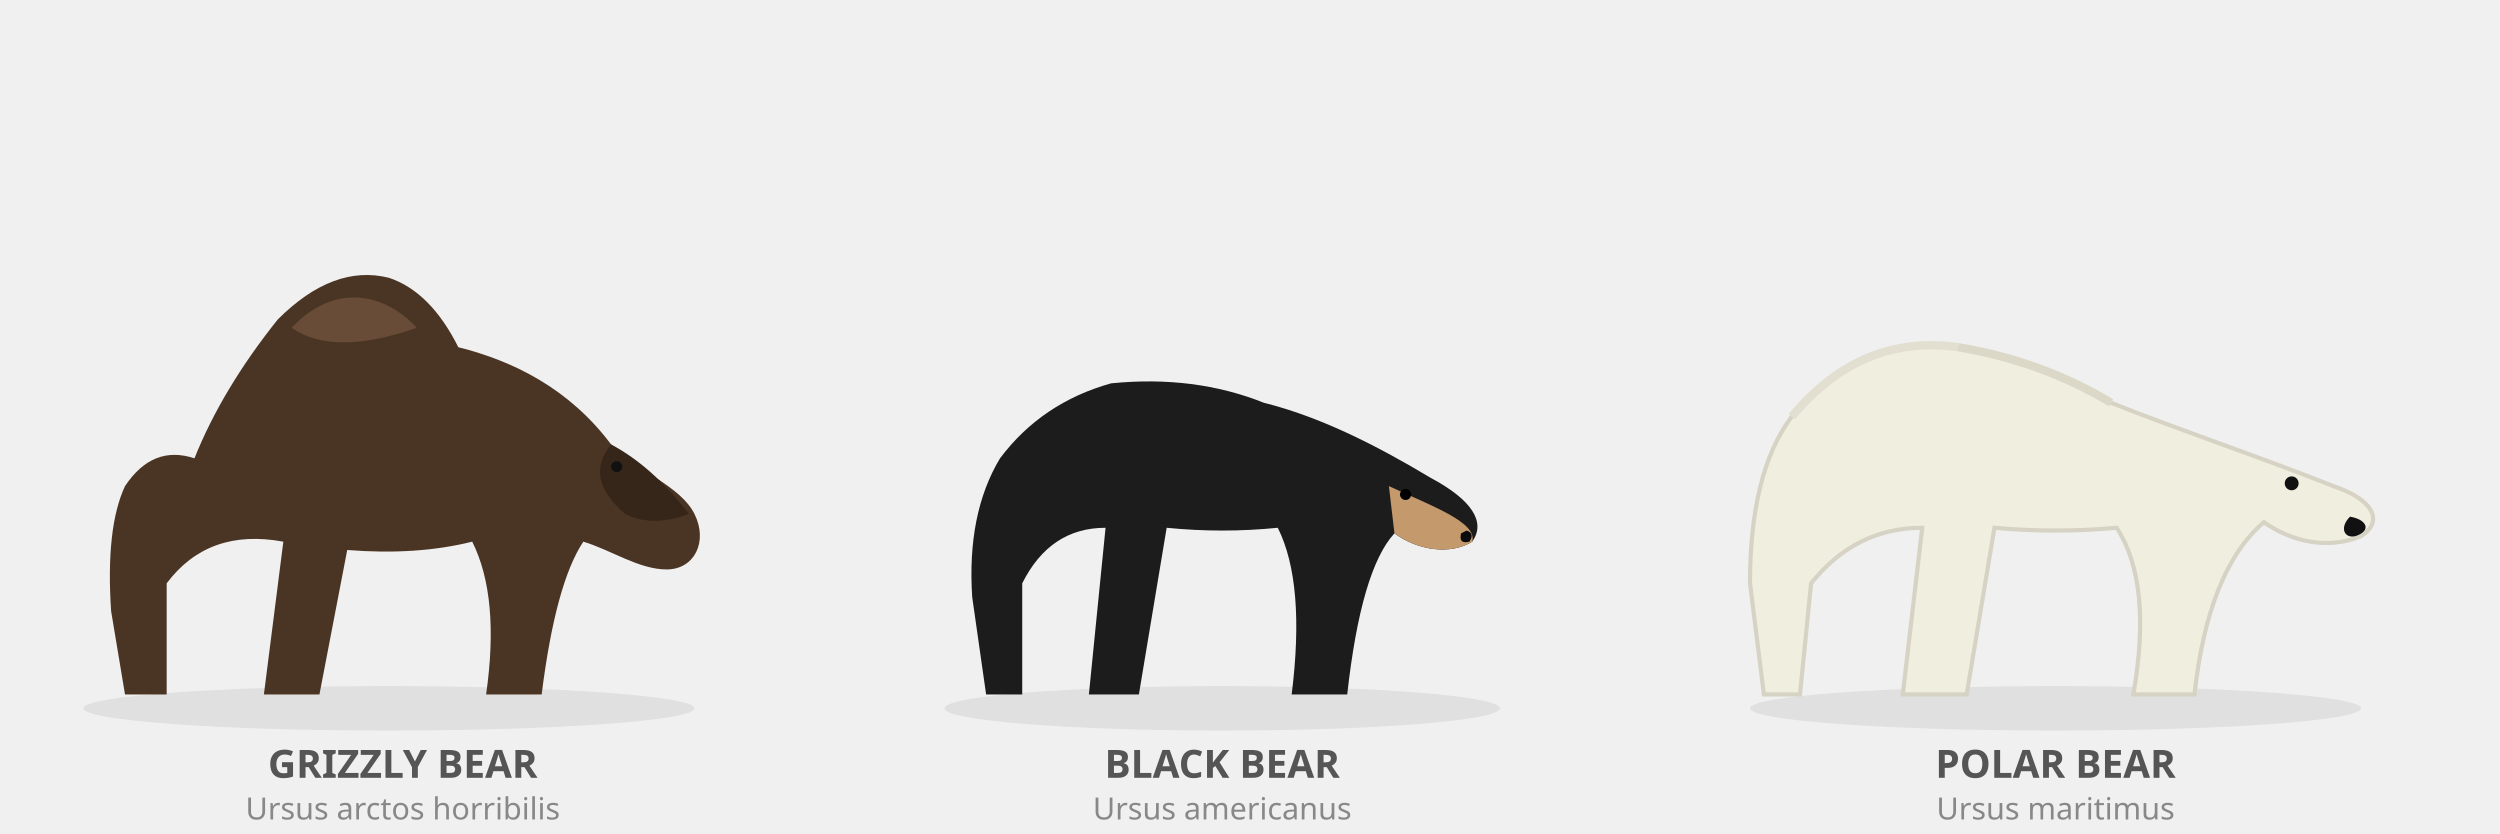
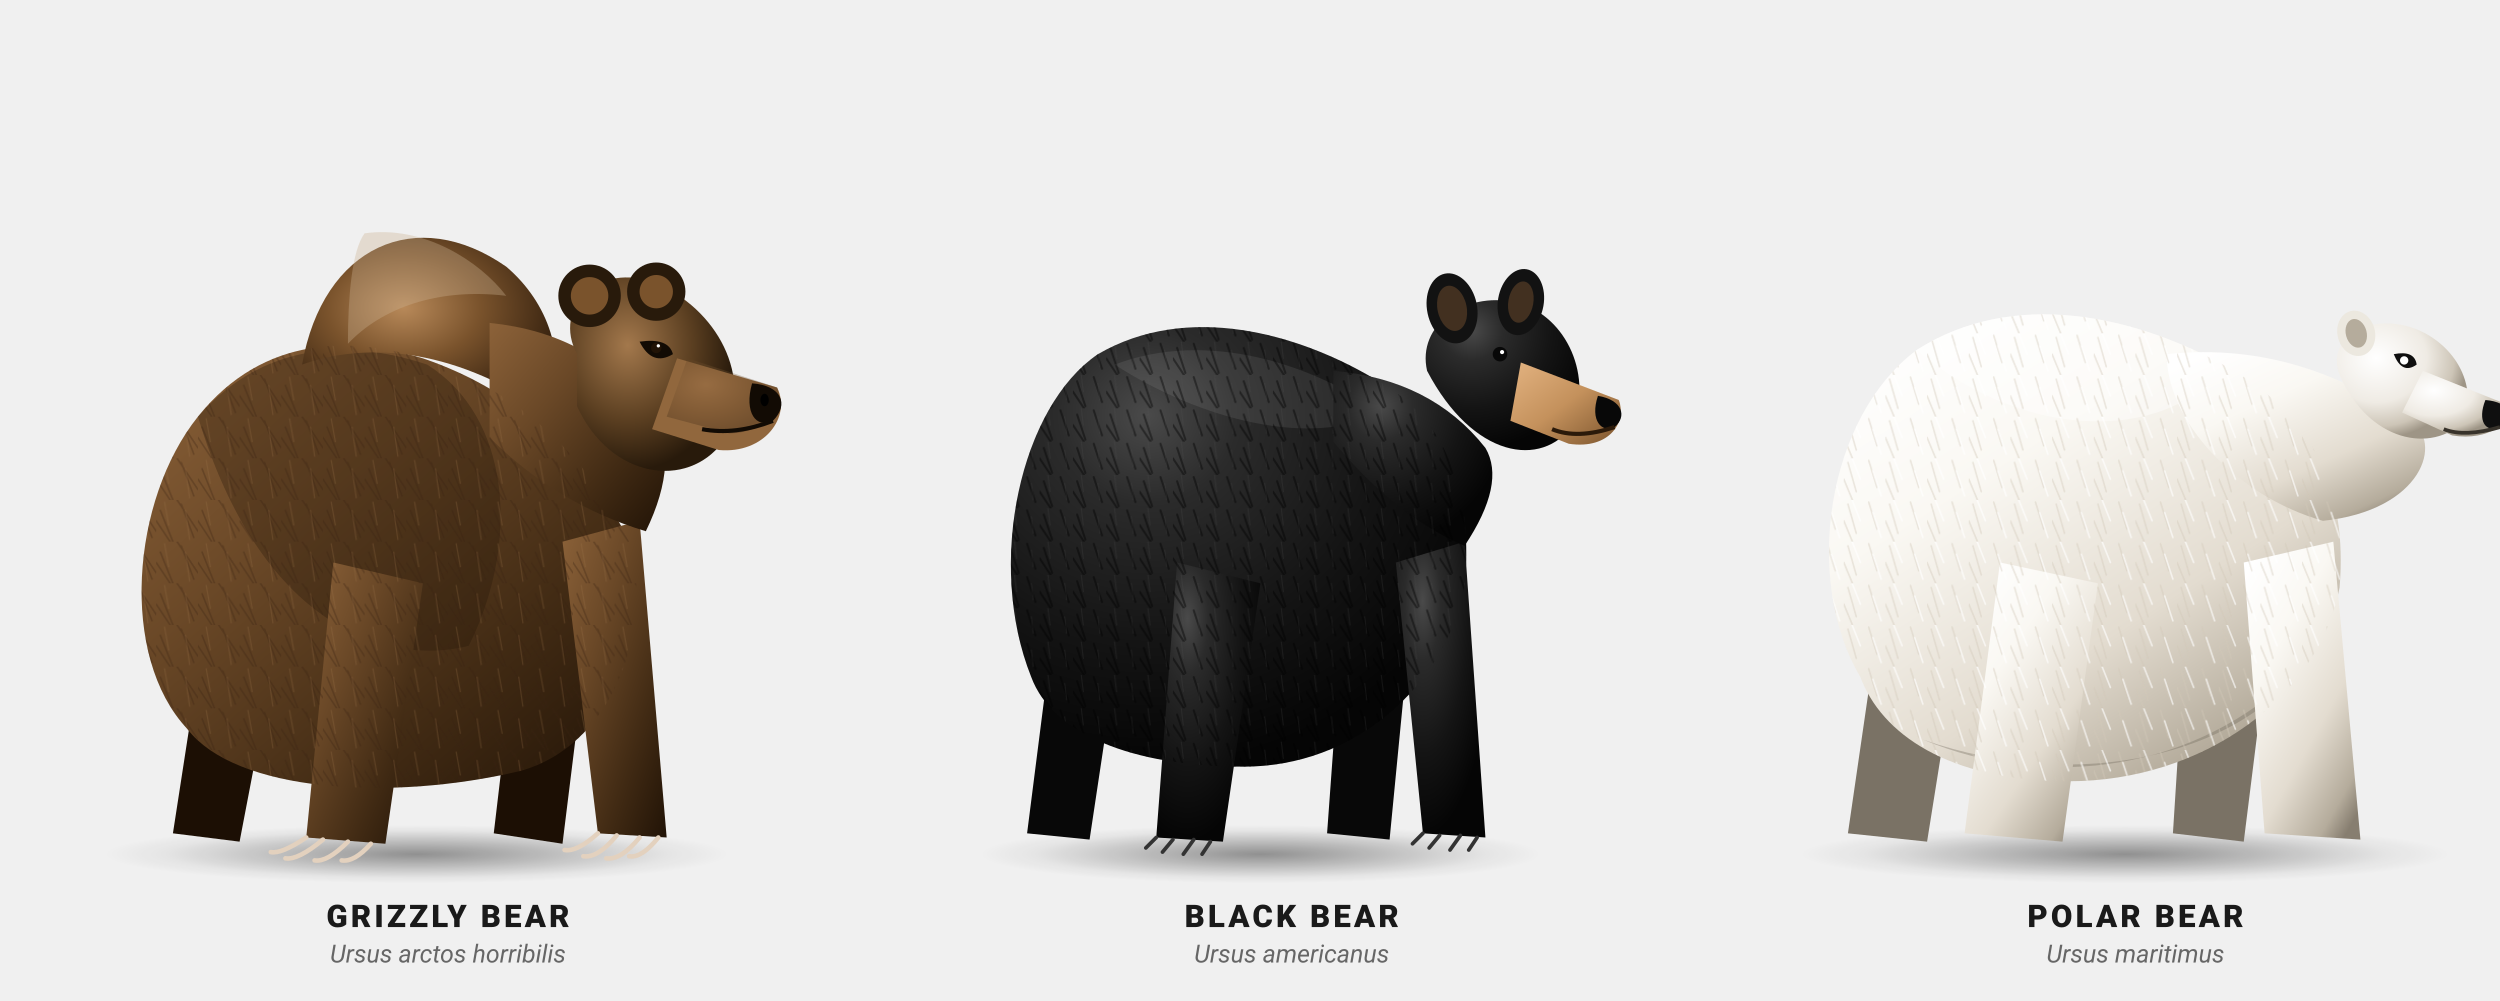
- <svg xmlns="http://www.w3.org/2000/svg" viewBox="0 0 900 300" width="100%" height="auto">
+ <svg xmlns="http://www.w3.org/2000/svg" viewBox="0 0 1200 480" width="100%" height="auto">
+   <defs>
+     <radialGradient id="shadow" cx="50%" cy="50%" r="50%">
+       <stop offset="0%" stop-color="#000000" stop-opacity="0.4" />
+       <stop offset="80%" stop-color="#000000" stop-opacity="0.05" />
+       <stop offset="100%" stop-color="#000000" stop-opacity="0" />
+     </radialGradient>
+     <pattern id="grizzlyFurPattern" width="20" height="20" patternUnits="userSpaceOnUse">
+       <path d="M2,5 L8,20 M12,2 L18,18 M0,10 L10,25 M10,0 L20,15" stroke="#3A2312" stroke-width="0.8" stroke-linecap="round" opacity="0.3" />
+       <path d="M4,1 L6,12 M14,5 L16,19" stroke="#9A7249" stroke-width="0.6" stroke-linecap="round" opacity="0.25" />
+     </pattern>
+     <pattern id="blackFurPattern" width="16" height="16" patternUnits="userSpaceOnUse">
+       <path d="M2,3 L6,15 M10,1 L14,13 M0,8 L8,20" stroke="#000000" stroke-width="1" stroke-linecap="round" opacity="0.4" />
+       <path d="M4,0 L5,8 M12,4 L13,12" stroke="#555555" stroke-width="0.5" stroke-linecap="round" opacity="0.2" />
+     </pattern>
+     <pattern id="polarFurPattern" width="20" height="20" patternUnits="userSpaceOnUse">
+       <path d="M2,2 L6,16 M12,1 L16,14 M0,10 L5,22" stroke="#D1C8B8" stroke-width="0.8" stroke-linecap="round" opacity="0.4" />
+       <path d="M4,0 L8,10 M14,6 L18,18" stroke="#FFFFFF" stroke-width="0.8" stroke-linecap="round" opacity="0.6" />
+     </pattern>
+     <linearGradient id="grizzlyBody" x1="0%" y1="0%" x2="100%" y2="100%">
+       <stop offset="0%" stop-color="#8C6239" />
+       <stop offset="35%" stop-color="#6A4827" />
+       <stop offset="70%" stop-color="#422B14" />
+       <stop offset="100%" stop-color="#211306" />
+     </linearGradient>
+     <radialGradient id="grizzlyHump" cx="40%" cy="40%" r="60%">
+       <stop offset="0%" stop-color="#B88959" />
+       <stop offset="50%" stop-color="#7A532C" />
+       <stop offset="100%" stop-color="#3B2511" />
+     </radialGradient>
+     <radialGradient id="grizzlyFace" cx="35%" cy="35%" r="65%">
+       <stop offset="0%" stop-color="#A3784C" />
+       <stop offset="60%" stop-color="#5B3F21" />
+       <stop offset="100%" stop-color="#281A0B" />
+     </radialGradient>
+     <radialGradient id="blackBody" cx="30%" cy="20%" r="80%">
+       <stop offset="0%" stop-color="#4A4A4A" />
+       <stop offset="25%" stop-color="#2B2B2B" />
+       <stop offset="65%" stop-color="#141414" />
+       <stop offset="100%" stop-color="#050505" />
+     </radialGradient>
+     <linearGradient id="blackMuzzle" x1="0%" y1="0%" x2="100%" y2="100%">
+       <stop offset="0%" stop-color="#E3B381" />
+       <stop offset="50%" stop-color="#C4915C" />
+       <stop offset="100%" stop-color="#7A532C" />
+     </linearGradient>
+     <linearGradient id="polarBody" x1="15%" y1="0%" x2="85%" y2="100%">
+       <stop offset="0%" stop-color="#FFFFFF" />
+       <stop offset="30%" stop-color="#FAF8F3" />
+       <stop offset="65%" stop-color="#E3DCD0" />
+       <stop offset="90%" stop-color="#B5AC9C" />
+       <stop offset="100%" stop-color="#877E70" />
+     </linearGradient>
+     <radialGradient id="polarHead" cx="30%" cy="30%" r="70%">
+       <stop offset="0%" stop-color="#FFFFFF" />
+       <stop offset="55%" stop-color="#EFEBE4" />
+       <stop offset="85%" stop-color="#CDC5B7" />
+       <stop offset="100%" stop-color="#9E9586" />
+     </radialGradient>
+   </defs>
  <style>
-     .label { font-family: sans-serif; font-weight: bold; font-size: 14px; fill: #555; text-anchor: middle; }
-     .sublabel { font-family: sans-serif; font-size: 11px; fill: #888; text-anchor: middle; }
+     .label-title { font-family: 'Segoe UI', -apple-system, Roboto, sans-serif; font-weight: 800; font-size: 15px; fill: #1a1a1a; text-anchor: middle; letter-spacing: 1.5px; }
+     .label-sub { font-family: 'Segoe UI', -apple-system, Roboto, sans-serif; font-style: italic; font-size: 12px; fill: #666666; text-anchor: middle; }
  </style>
-   <g transform="translate(10, 20)">
-     <ellipse cx="130" cy="235" rx="110" ry="8" fill="#e0e0e0" />
-     <path d="M 35 230 L 30 200 Q 28 170 35 155 Q 45 140 60 145 Q 70 120 90 95 Q 110 75 130 80 Q 145 85 155 105 C 175 110 195 120 210 140 C 220 150 235 155 240 165 C 245 175 240 185 230 185 C 220 185 210 178 200 175 Q 190 190 185 230 L 165 230 Q 170 195 160 175 Q 140 180 115 178 L 105 230 L 85 230 L 92 175 Q 65 170 50 190 L 50 230 Z" fill="#4a3525" />
-     <path d="M 95 98 C 110 82 128 85 140 98 C 120 105 105 105 95 98 Z" fill="#684c37" />
-     <path d="M 210 140 Q 225 148 238 165 Q 225 170 215 165 Q 200 152 210 140 Z" fill="#362519" />
-     <circle cx="212" cy="148" r="2" fill="#111" />
-     <text x="135" y="260" class="label">GRIZZLY BEAR</text>
-     <text x="135" y="275" class="sublabel">Ursus arctos horribilis</text>
+   <g transform="translate(15, 20)">
+     <ellipse cx="185" cy="390" rx="150" ry="14" fill="url(#shadow)" />
+     <path d="M 85 270 L 68 380 L 100 384 L 118 290 Z" fill="#1C0F04" />
+     <path d="M 235 270 L 222 380 L 255 385 L 268 280 Z" fill="#1C0F04" />
+     <path d="M 75 330 C 42 295 48 220 80 180 C 112 140 155 142 188 152 C 235 168 268 200 288 242 C 298 285 278 338 235 350 C 172 365 98 360 75 330 Z" fill="url(#grizzlyBody)" />
+     <path d="M 80 180 C 115 140 160 145 190 155 C 230 180 235 240 210 290 C 170 300 110 280 80 180 Z" fill="#211306" opacity="0.3" />
+     <path d="M 130 155 C 140 98 185 78 228 108 C 248 125 258 152 248 178 C 200 145 158 145 130 155 Z" fill="url(#grizzlyHump)" />
+     <path d="M 160 92 C 188 88 215 105 228 122 C 195 118 168 128 152 145 C 152 122 154 100 160 92 Z" fill="#CBB292" opacity="0.35" />
+     <path d="M 145 250 L 132 382 L 170 385 L 188 260 Z" fill="url(#grizzlyBody)" />
+     <path d="M 255 240 L 272 380 L 305 382 L 292 230 Z" fill="url(#grizzlyBody)" />
+     <path d="M 132 382 Q 120 390 115 389 M 140 383 Q 128 393 122 392 M 152 384 Q 142 394 136 393 M 163 385 Q 155 394 149 393" stroke="#E3D1BE" stroke-width="2.2" stroke-linecap="round" fill="none" />
+     <path d="M 272 380 Q 262 389 256 388 M 281 381 Q 272 392 265 391 M 292 382 Q 283 393 276 392 M 301 382 Q 293 392 287 391" stroke="#E3D1BE" stroke-width="2.2" stroke-linecap="round" fill="none" />
+     <path d="M 220 135 Q 270 140 298 178 Q 312 200 295 235 Q 252 222 220 190 Z" fill="url(#grizzlyBody)" />
+     <path d="M 262 150 C 250 128 272 105 300 116 C 328 128 348 160 332 192 C 315 215 278 210 262 175 Z" fill="url(#grizzlyFace)" />
+     <circle cx="268" cy="122" r="15" fill="#281A0B" />
+     <circle cx="268" cy="122" r="9" fill="#7A532C" />
+     <circle cx="300" cy="120" r="14" fill="#281A0B" />
+     <circle cx="300" cy="120" r="8" fill="#7A532C" />
+     <path d="M 310 152 L 358 166 C 365 180 352 198 330 196 L 298 186 Z" fill="#91673D" />
+     <path d="M 315 152 L 358 166 C 362 175 352 188 335 188 L 305 180 Z" fill="url(#grizzlyFace)" opacity="0.3" />
+     <path d="M 346 164 C 360 165 364 174 356 182 C 348 186 342 178 346 164 Z" fill="#120B04" />
+     <ellipse cx="352" cy="172" rx="2" ry="3" fill="#000000" />
+     <path d="M 292 144 Q 306 142 308 150 Q 298 156 292 144 Z" fill="#120B04" />
+     <circle cx="300" cy="147" r="2.5" fill="#211306" />
+     <circle cx="301" cy="146" r="0.8" fill="#FFFFFF" />
+     <path d="M 356 182 Q 338 189 322 186" stroke="#120B04" stroke-width="2" fill="none" />
+     <path d="M 75 330 C 42 295 48 220 80 180 C 112 140 155 142 188 152 C 235 168 268 200 288 242 C 298 285 278 338 235 350 C 172 365 98 360 75 330 Z" fill="url(#grizzlyFurPattern)" />
+     <text x="200" y="425" class="label-title">GRIZZLY BEAR</text>
+     <text x="200" y="442" class="label-sub">Ursus arctos horribilis</text>
  </g>
-   <g transform="translate(310, 20)">
-     <ellipse cx="130" cy="235" rx="100" ry="8" fill="#e0e0e0" />
-     <path d="M 45 230 L 40 195 Q 38 165 50 145 Q 65 125 90 118 Q 120 115 145 125 C 165 130 185 140 205 152 C 220 160 225 168 220 175 C 212 180 200 178 192 172 Q 180 185 175 230 L 155 230 Q 160 190 150 170 Q 130 172 110 170 L 100 230 L 82 230 L 88 170 Q 68 170 58 190 L 58 230 Z" fill="#1c1c1c" />
-     <path d="M 190 155 C 205 162 222 168 220 175 C 212 180 200 178 192 172 Z" fill="#c49a6c" />
-     <circle cx="196" cy="158" r="2" fill="#000" />
-     <path d="M 218 171 Q 221 172 219 175 Q 215 176 216 172 Z" fill="#0c0c0c" />
-     <text x="130" y="260" class="label">BLACK BEAR</text>
-     <text x="130" y="275" class="sublabel">Ursus americanus</text>
+   <g transform="translate(435, 20)">
+     <ellipse cx="170" cy="390" rx="135" ry="14" fill="url(#shadow)" />
+     <path d="M 72 270 L 58 380 L 88 383 L 102 290 Z" fill="#080808" />
+     <path d="M 210 270 L 202 380 L 232 383 L 242 280 Z" fill="#080808" />
+     <path d="M 60 305 C 38 250 55 175 92 150 C 135 125 188 140 225 162 C 262 182 272 220 268 262 C 258 310 215 348 162 348 C 108 348 70 332 60 305 Z" fill="url(#blackBody)" />
+     <path d="M 100 155 C 145 138 195 155 228 178 C 195 195 142 182 100 155 Z" fill="#FFFFFF" opacity="0.08" />
+     <path d="M 130 250 L 120 382 L 152 384 L 170 260 Z" fill="url(#blackBody)" />
+     <path d="M 235 250 L 248 380 L 278 382 L 268 240 Z" fill="url(#blackBody)" />
+     <path d="M 120 382 L 115 387 M 128 383 L 123 389 M 138 383 L 133 390 M 146 384 L 142 390" stroke="#333333" stroke-width="1.8" stroke-linecap="round" />
+     <path d="M 248 380 L 243 385 M 256 381 L 251 387 M 266 381 L 261 388 M 274 382 L 270 388" stroke="#333333" stroke-width="1.8" stroke-linecap="round" />
+     <path d="M 205 158 Q 252 162 278 195 Q 288 212 268 242 Q 235 228 205 192 Z" fill="url(#blackBody)" />
+     <path d="M 250 158 C 245 136 268 120 292 125 C 315 130 330 158 320 184 C 305 205 272 200 250 158 Z" fill="url(#blackBody)" />
+     <ellipse cx="262" cy="128" rx="12" ry="17" fill="#121212" transform="rotate(-12 262 128)" />
+     <ellipse cx="262" cy="128" rx="7" ry="11" fill="#423020" transform="rotate(-12 262 128)" />
+     <ellipse cx="295" cy="125" rx="11" ry="16" fill="#121212" transform="rotate(10 295 125)" />
+     <ellipse cx="295" cy="125" rx="6" ry="10" fill="#423020" transform="rotate(10 295 125)" />
+     <path d="M 295 154 L 342 172 C 346 182 338 196 318 193 L 290 182 Z" fill="url(#blackMuzzle)" />
+     <path d="M 332 170 C 344 172 346 180 340 185 C 334 188 328 182 332 170 Z" fill="#080808" />
+     <circle cx="285" cy="150" r="3.5" fill="#080808" />
+     <circle cx="286" cy="149" r="1" fill="#FFFFFF" />
+     <path d="M 340 185 Q 322 191 310 186" stroke="#2B1A0A" stroke-width="2" fill="none" />
+     <path d="M 60 305 C 38 250 55 175 92 150 C 135 125 188 140 225 162 C 262 182 272 220 268 262 C 258 310 215 348 162 348 C 108 348 70 332 60 305 Z" fill="url(#blackFurPattern)" />
+     <text x="185" y="425" class="label-title">BLACK BEAR</text>
+     <text x="185" y="442" class="label-sub">Ursus americanus</text>
  </g>
-   <g transform="translate(600, 20)">
-     <ellipse cx="140" cy="235" rx="110" ry="8" fill="#e0e0e0" />
-     <path d="M 35 230 L 30 190 Q 30 150 45 130 Q 70 100 105 105 Q 135 110 160 125 C 185 135 215 145 240 155 C 255 160 258 168 250 173 C 238 178 225 175 215 168 Q 195 185 190 230 L 168 230 Q 175 190 162 170 Q 140 172 118 170 L 108 230 L 85 230 L 92 170 Q 68 170 52 190 L 48 230 Z" fill="#f0eedf" stroke="#d6d2c4" stroke-width="1.5" />
-     <path d="M 246 166 C 252 167 254 171 248 173 C 244 174 242 170 246 166 Z" fill="#111" />
-     <circle cx="225" cy="154" r="2.5" fill="#111" />
-     <path d="M 105 105 Q 135 110 160 125" fill="none" stroke="#dcd8c8" stroke-width="3" />
-     <path d="M 45 130 Q 70 100 105 105" fill="none" stroke="#e2ded0" stroke-width="3" />
-     <text x="140" y="260" class="label">POLAR BEAR</text>
-     <text x="140" y="275" class="sublabel">Ursus maritimus</text>
+   <g transform="translate(825, 20)">
+     <ellipse cx="195" cy="390" rx="155" ry="14" fill="url(#shadow)" />
+     <path d="M 78 270 L 62 380 L 100 384 L 115 290 Z" fill="#7A7265" />
+     <path d="M 225 270 L 218 380 L 252 384 L 265 280 Z" fill="#7A7265" />
+     <path d="M 68 305 C 40 258 52 180 95 148 C 142 118 200 132 242 155 C 285 178 302 215 298 262 C 288 315 232 355 168 355 C 110 355 78 332 68 305 Z" fill="url(#polarBody)" />
+     <path d="M 95 148 C 142 118 200 132 242 155 C 220 190 150 195 95 148 Z" fill="#FFFFFF" opacity="0.4" />
+     <path d="M 98 335 C 158 360 230 350 278 302 C 250 340 175 362 98 335 Z" fill="#6E6659" opacity="0.35" />
+     <path d="M 135 250 L 118 380 L 165 384 L 182 260 Z" fill="url(#polarBody)" />
+     <path d="M 252 250 L 262 380 L 308 383 L 295 240 Z" fill="url(#polarBody)" />
+     <path d="M 215 150 C 262 145 300 160 332 182 C 348 192 338 225 290 230 C 248 218 215 182 215 150 Z" fill="url(#polarBody)" />
+     <path d="M 298 160 C 292 144 308 132 328 136 C 348 140 365 160 358 182 C 342 198 312 192 298 160 Z" fill="url(#polarHead)" />
+     <ellipse cx="306" cy="140" rx="9" ry="11" fill="#ECE8DF" transform="rotate(-15 306 140)" />
+     <ellipse cx="306" cy="140" rx="5" ry="7" fill="#B5AC9C" transform="rotate(-15 306 140)" />
+     <path d="M 338 158 L 378 174 C 382 182 370 192 352 189 L 328 178 Z" fill="url(#polarHead)" />
+     <path d="M 368 172 C 380 173 382 180 375 185 C 368 188 364 182 368 172 Z" fill="#0F0F0F" />
+     <path d="M 324 150 Q 334 148 335 155 Q 328 160 324 150 Z" fill="#0F0F0F" />
+     <circle cx="329" cy="153" r="2" fill="#FFFFFF" />
+     <path d="M 375 185 Q 358 190 348 186" stroke="#38332B" stroke-width="1.8" fill="none" />
+     <path d="M 68 305 C 40 258 52 180 95 148 C 142 118 200 132 242 155 C 285 178 302 215 298 262 C 288 315 232 355 168 355 C 110 355 78 332 68 305 Z" fill="url(#polarFurPattern)" />
+     <text x="200" y="425" class="label-title">POLAR BEAR</text>
+     <text x="200" y="442" class="label-sub">Ursus maritimus</text>
  </g>
</svg>
